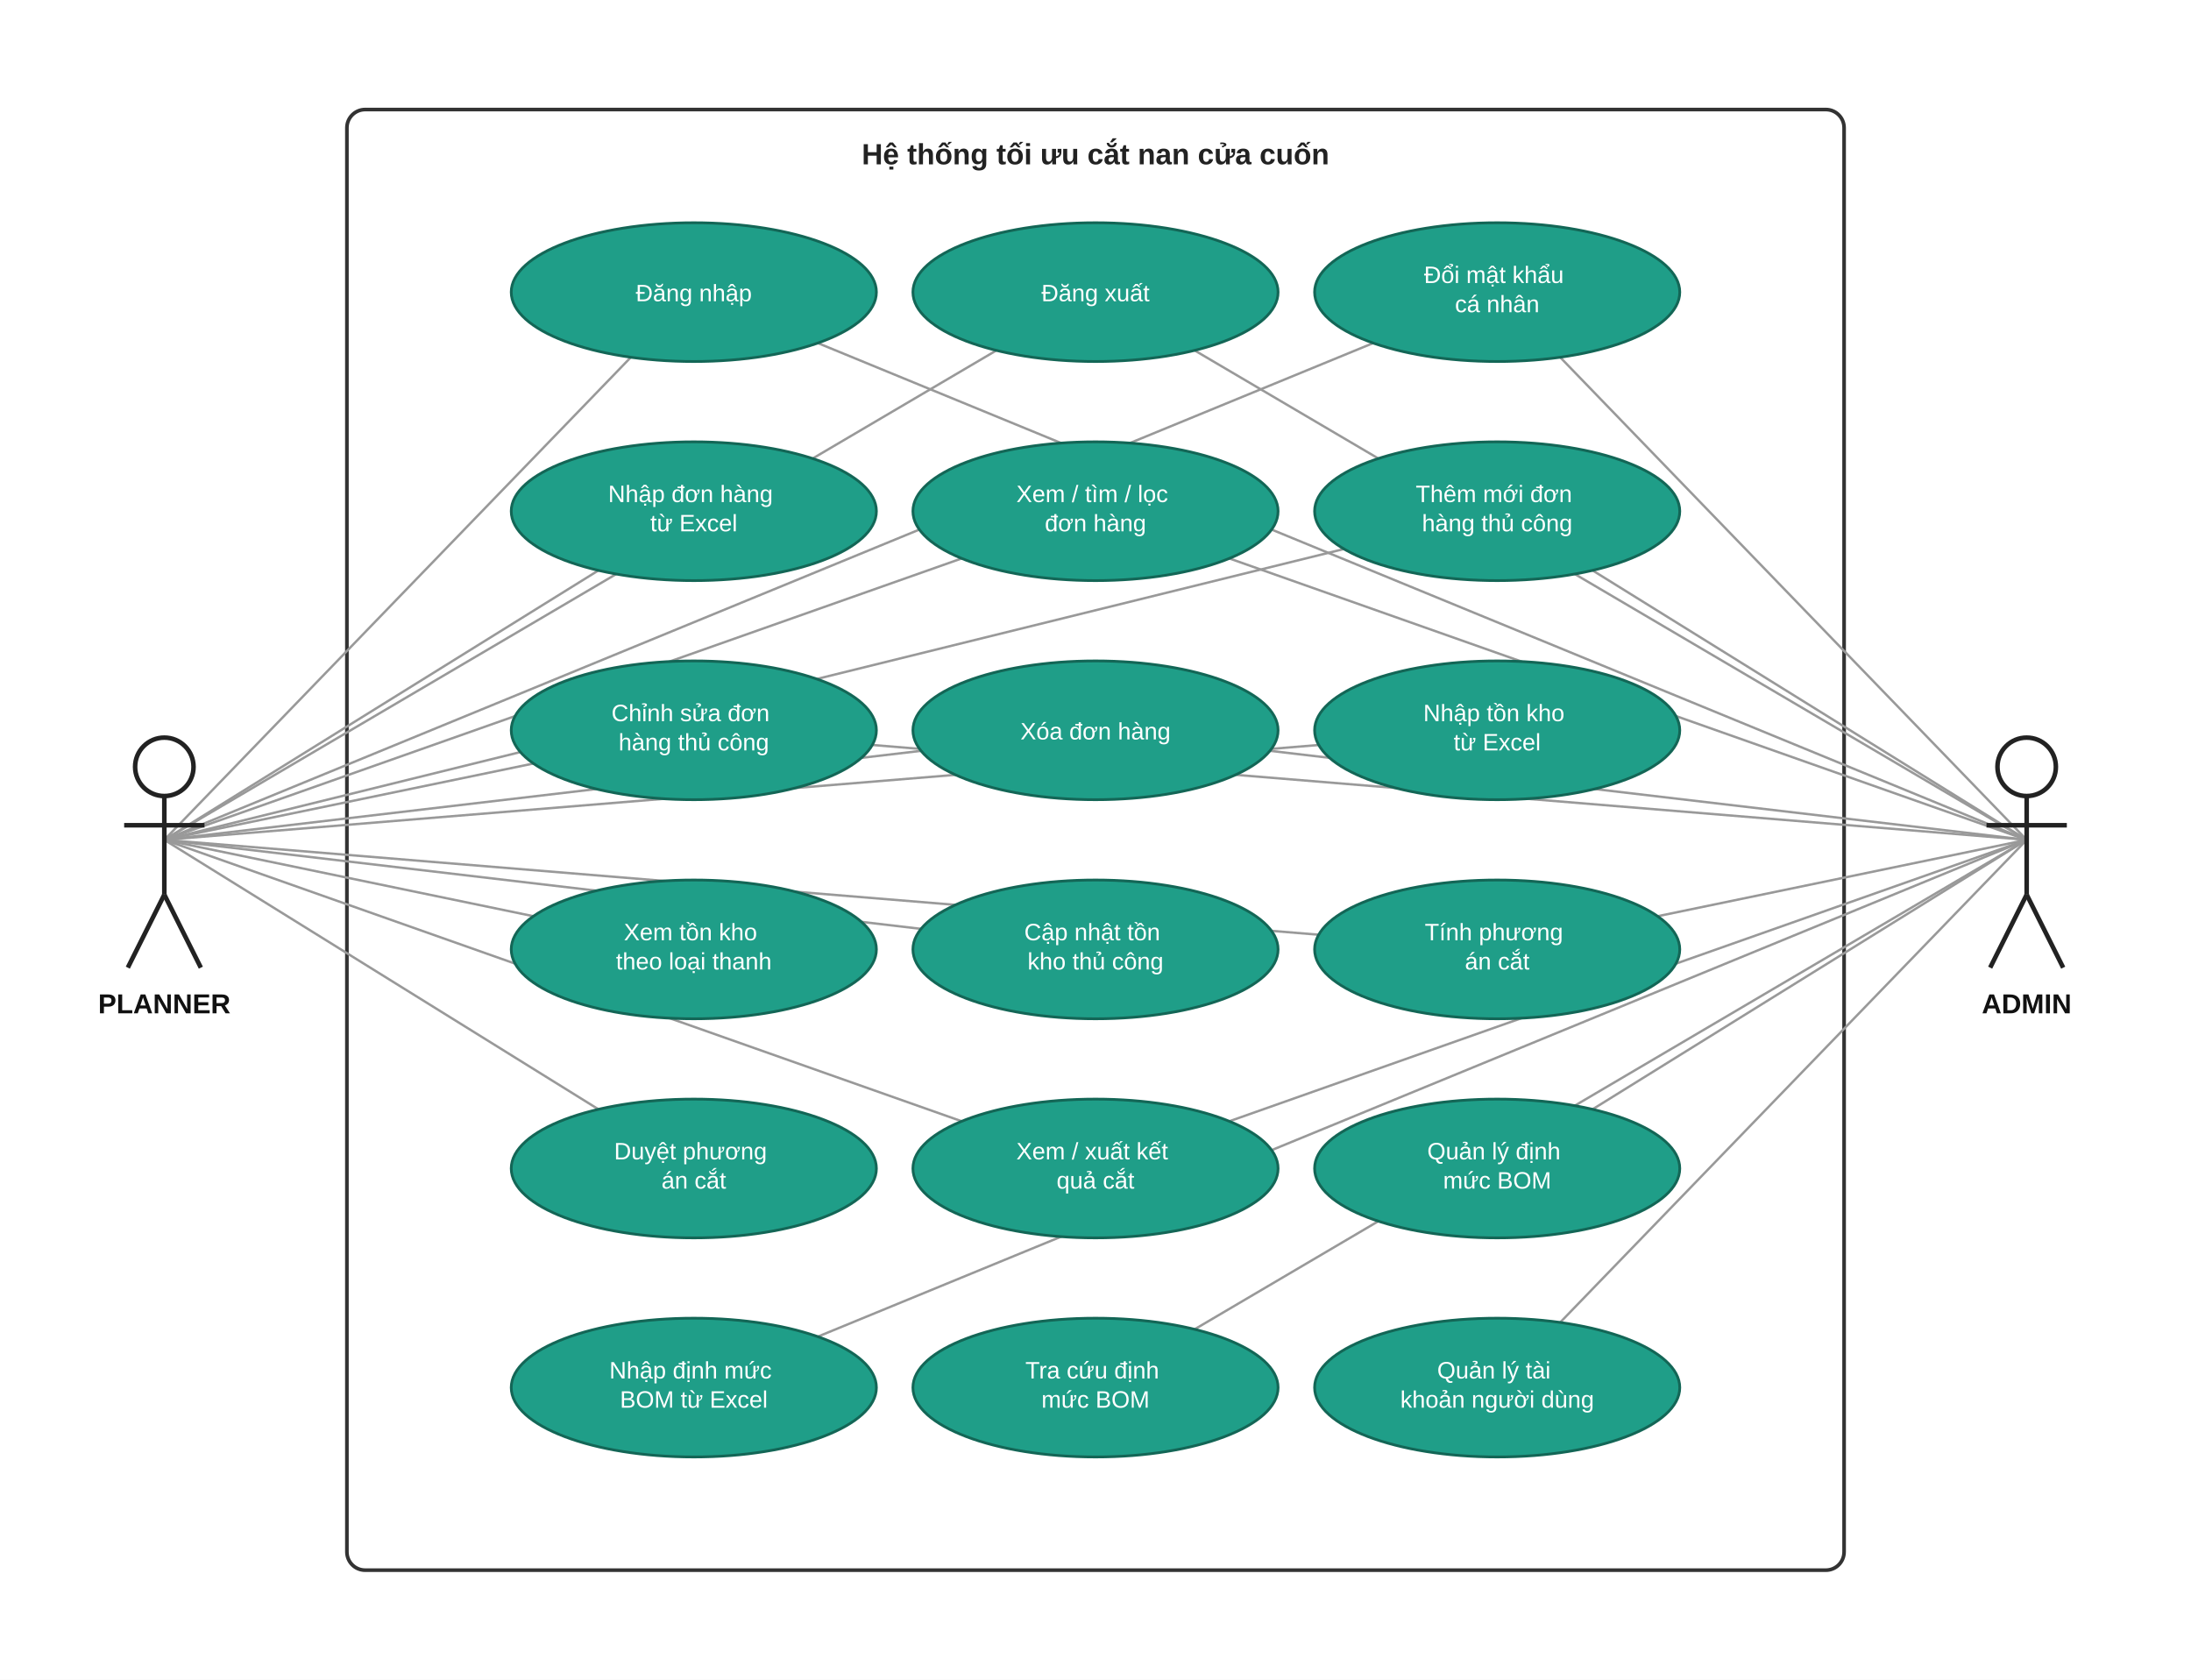
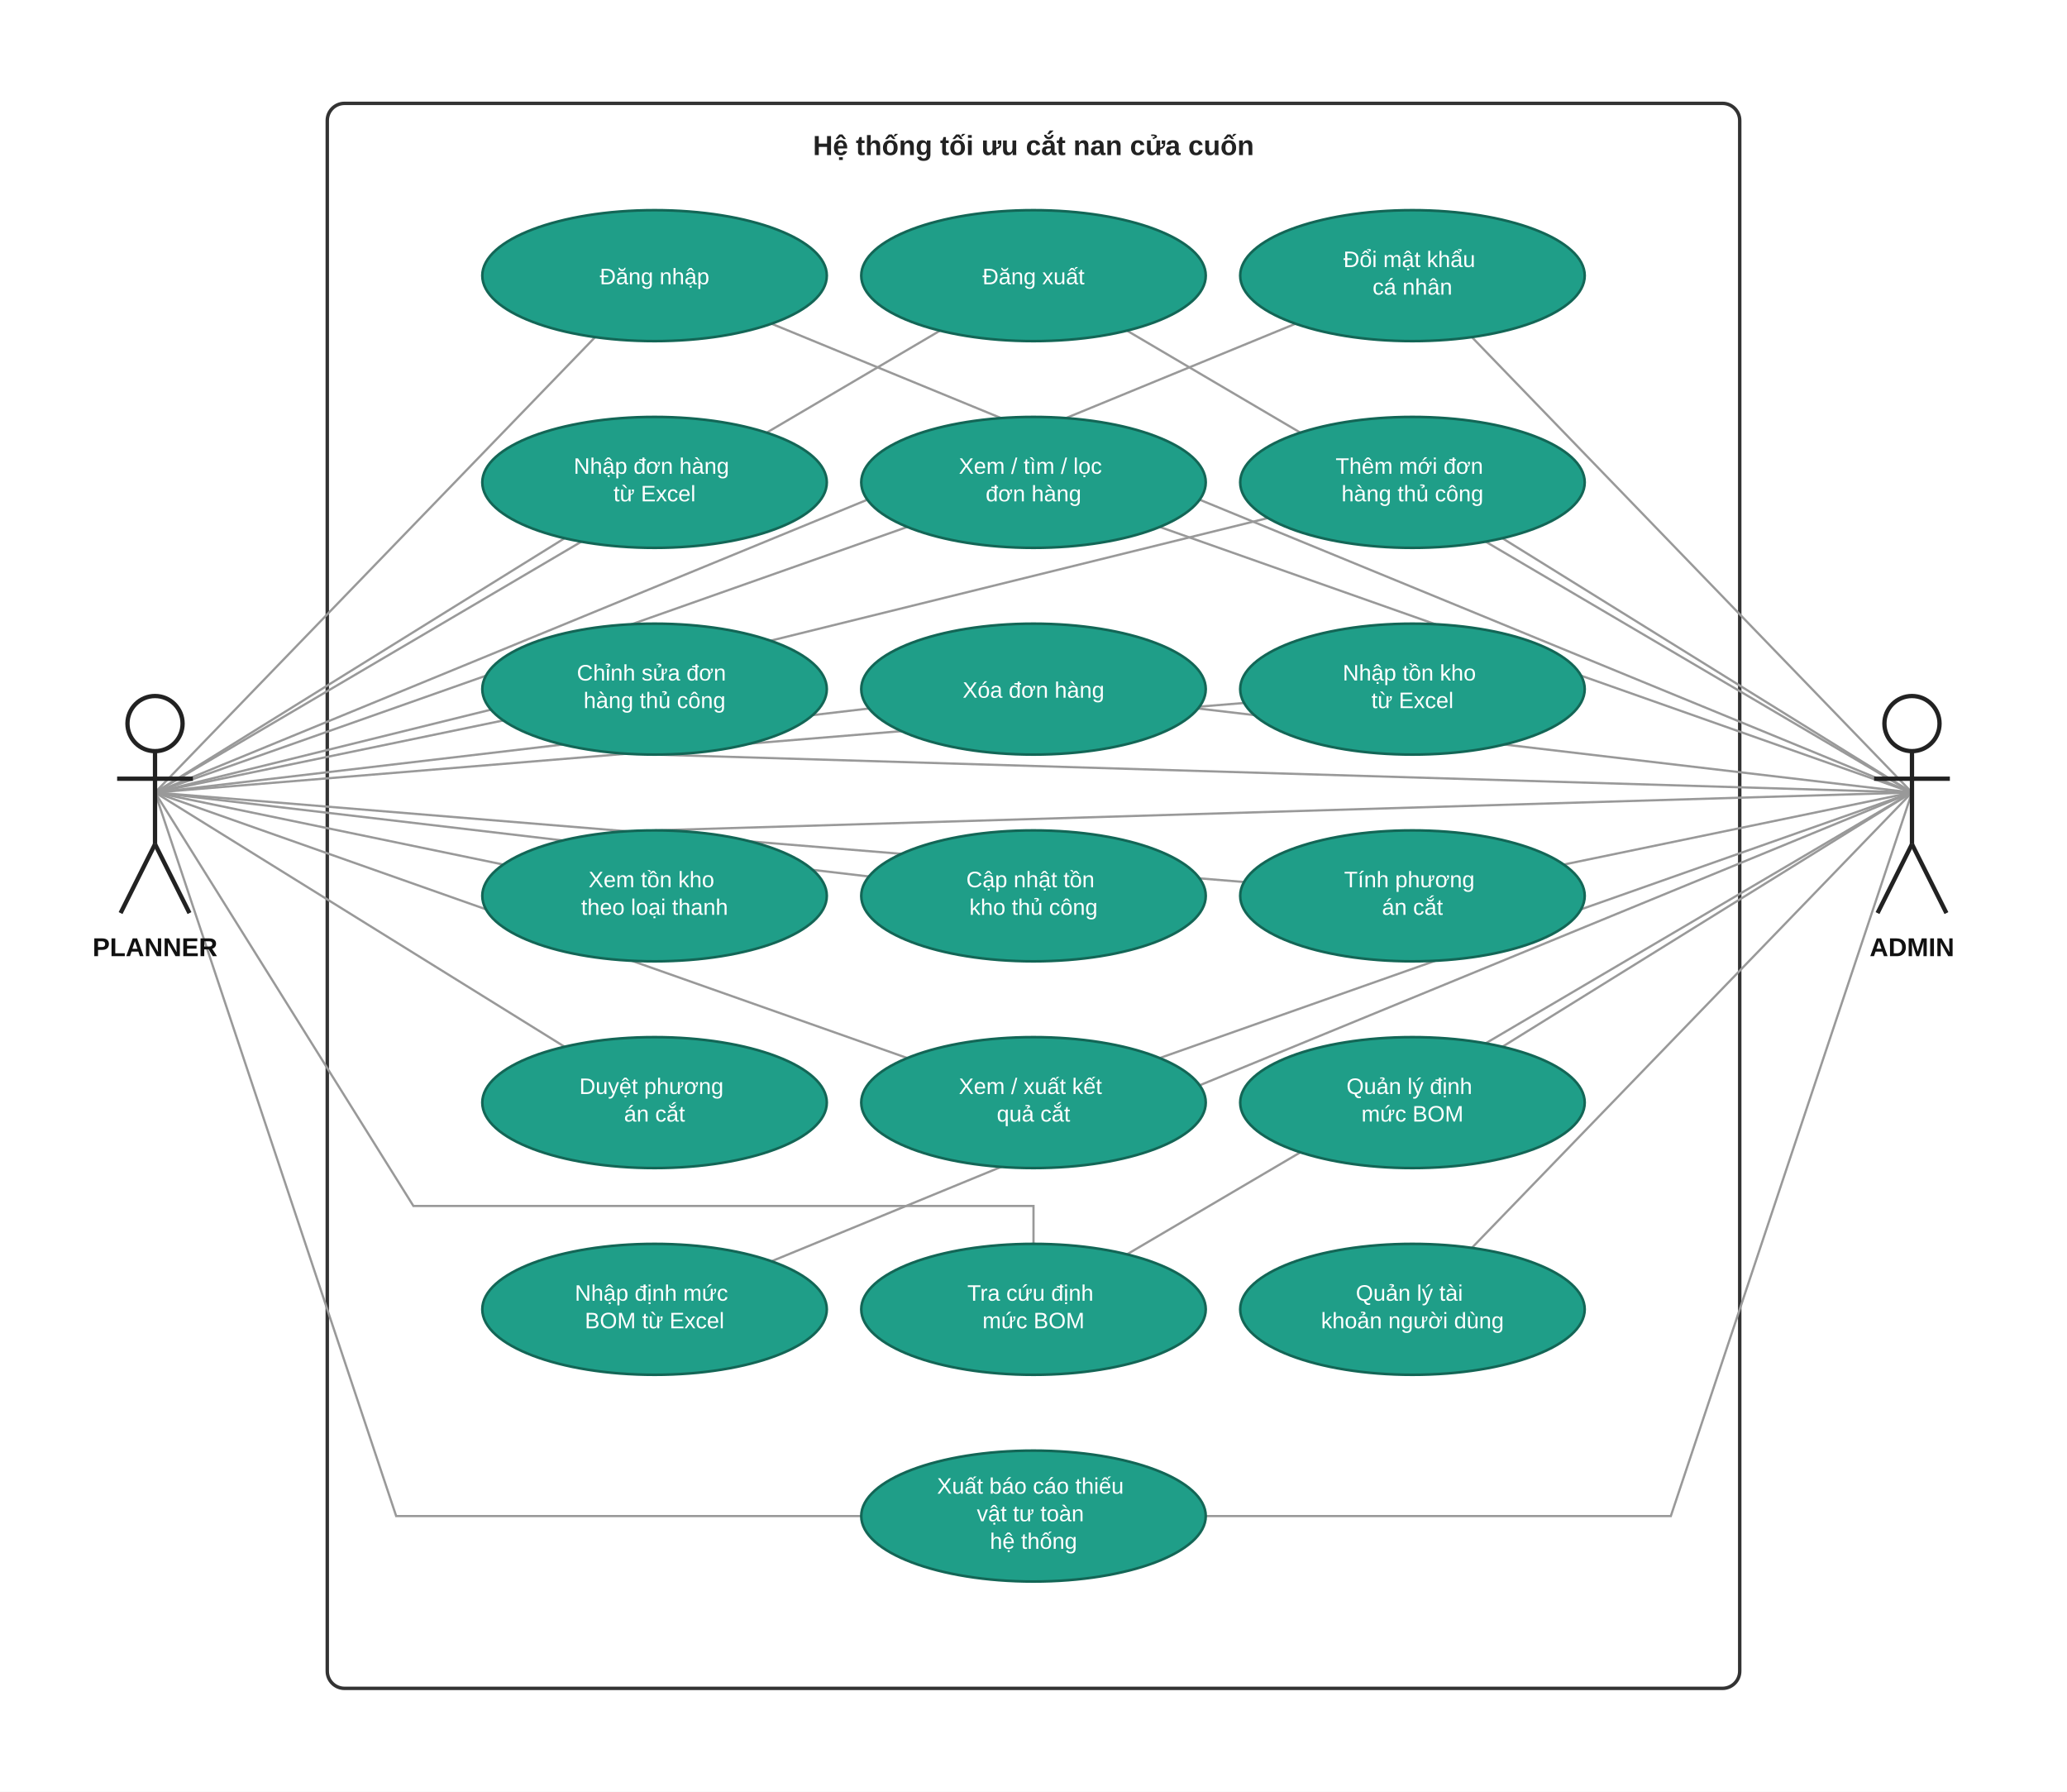
- <svg xmlns="http://www.w3.org/2000/svg" viewBox="0 0 1200 920" font-family="Arial, Helvetica, sans-serif">
-   <rect x="0" y="0" width="1200" height="920" fill="#ffffff" />
-   <rect x="190" y="60" width="820" height="800" rx="10" fill="#ffffff" stroke="#333333" stroke-width="2" />
+ <svg xmlns="http://www.w3.org/2000/svg" viewBox="0 0 1200 1040" font-family="Arial, Helvetica, sans-serif">
+   <rect x="0" y="0" width="1200" height="1040" fill="#ffffff" />
+   <rect x="190" y="60" width="820" height="920" rx="10" fill="#ffffff" stroke="#333333" stroke-width="2" />
  <text x="600" y="90" text-anchor="middle" font-size="16" font-weight="bold" fill="#222222">Hệ thống tối ưu cắt nan cửa cuốn</text>
  <g stroke="#999999" stroke-width="1.3">
    <line x1="90" y1="460" x2="380" y2="160" />
    <line x1="90" y1="460" x2="600" y2="160" />
    <line x1="90" y1="460" x2="820" y2="160" />
    <line x1="90" y1="460" x2="380" y2="280" />
    <line x1="90" y1="460" x2="600" y2="280" />
    <line x1="90" y1="460" x2="820" y2="280" />
    <line x1="90" y1="460" x2="380" y2="400" />
    <line x1="90" y1="460" x2="600" y2="400" />
    <line x1="90" y1="460" x2="820" y2="400" />
    <line x1="90" y1="460" x2="380" y2="520" />
    <line x1="90" y1="460" x2="600" y2="520" />
    <line x1="90" y1="460" x2="820" y2="520" />
    <line x1="90" y1="460" x2="380" y2="640" />
    <line x1="90" y1="460" x2="600" y2="640" />
+     <polyline points="90,460 230,880 500,880" fill="none" />
+     <polyline points="90,460 240,700 600,700 600,722" fill="none" />
    <line x1="1110" y1="460" x2="380" y2="160" />
    <line x1="1110" y1="460" x2="600" y2="160" />
    <line x1="1110" y1="460" x2="820" y2="160" />
    <line x1="1110" y1="460" x2="600" y2="280" />
    <line x1="1110" y1="460" x2="820" y2="280" />
-     <line x1="1110" y1="460" x2="380" y2="400" />
+     <line x1="1110" y1="460" x2="380" y2="438" />
    <line x1="1110" y1="460" x2="600" y2="400" />
    <line x1="1110" y1="460" x2="820" y2="520" />
    <line x1="1110" y1="460" x2="600" y2="640" />
    <line x1="1110" y1="460" x2="820" y2="640" />
    <line x1="1110" y1="460" x2="380" y2="760" />
    <line x1="1110" y1="460" x2="600" y2="760" />
    <line x1="1110" y1="460" x2="820" y2="760" />
+     <polyline points="1110,460 970,880 700,880" fill="none" />
+     <line x1="1110" y1="460" x2="380" y2="482" />
  </g>
  <g>
    <ellipse cx="380" cy="160" rx="100" ry="38" fill="#1f9e88" stroke="#136656" stroke-width="1.5" />
    <text x="380" y="165" text-anchor="middle" font-size="13" fill="#ffffff">Đăng nhập</text>
    <ellipse cx="600" cy="160" rx="100" ry="38" fill="#1f9e88" stroke="#136656" stroke-width="1.5" />
    <text x="600" y="165" text-anchor="middle" font-size="13" fill="#ffffff">Đăng xuất</text>
    <ellipse cx="820" cy="160" rx="100" ry="38" fill="#1f9e88" stroke="#136656" stroke-width="1.5" />
    <text x="820" y="155" text-anchor="middle" font-size="13" fill="#ffffff">
      <tspan x="820" dy="0">Đổi mật khẩu</tspan>
      <tspan x="820" dy="16">cá nhân</tspan>
    </text>
    <ellipse cx="380" cy="280" rx="100" ry="38" fill="#1f9e88" stroke="#136656" stroke-width="1.5" />
    <text x="380" y="275" text-anchor="middle" font-size="13" fill="#ffffff">
      <tspan x="380" dy="0">Nhập đơn hàng</tspan>
      <tspan x="380" dy="16">từ Excel</tspan>
    </text>
    <ellipse cx="600" cy="280" rx="100" ry="38" fill="#1f9e88" stroke="#136656" stroke-width="1.5" />
    <text x="600" y="275" text-anchor="middle" font-size="13" fill="#ffffff">
      <tspan x="600" dy="0">Xem / tìm / lọc</tspan>
      <tspan x="600" dy="16">đơn hàng</tspan>
    </text>
    <ellipse cx="820" cy="280" rx="100" ry="38" fill="#1f9e88" stroke="#136656" stroke-width="1.5" />
    <text x="820" y="275" text-anchor="middle" font-size="13" fill="#ffffff">
      <tspan x="820" dy="0">Thêm mới đơn</tspan>
      <tspan x="820" dy="16">hàng thủ công</tspan>
    </text>
    <ellipse cx="380" cy="400" rx="100" ry="38" fill="#1f9e88" stroke="#136656" stroke-width="1.5" />
    <text x="380" y="395" text-anchor="middle" font-size="13" fill="#ffffff">
      <tspan x="380" dy="0">Chỉnh sửa đơn</tspan>
      <tspan x="380" dy="16">hàng thủ công</tspan>
    </text>
    <ellipse cx="600" cy="400" rx="100" ry="38" fill="#1f9e88" stroke="#136656" stroke-width="1.5" />
    <text x="600" y="405" text-anchor="middle" font-size="13" fill="#ffffff">Xóa đơn hàng</text>
    <ellipse cx="820" cy="400" rx="100" ry="38" fill="#1f9e88" stroke="#136656" stroke-width="1.5" />
    <text x="820" y="395" text-anchor="middle" font-size="13" fill="#ffffff">
      <tspan x="820" dy="0">Nhập tồn kho</tspan>
      <tspan x="820" dy="16">từ Excel</tspan>
    </text>
    <ellipse cx="380" cy="520" rx="100" ry="38" fill="#1f9e88" stroke="#136656" stroke-width="1.5" />
    <text x="380" y="515" text-anchor="middle" font-size="13" fill="#ffffff">
      <tspan x="380" dy="0">Xem tồn kho</tspan>
      <tspan x="380" dy="16">theo loại thanh</tspan>
    </text>
    <ellipse cx="600" cy="520" rx="100" ry="38" fill="#1f9e88" stroke="#136656" stroke-width="1.5" />
    <text x="600" y="515" text-anchor="middle" font-size="13" fill="#ffffff">
      <tspan x="600" dy="0">Cập nhật tồn</tspan>
      <tspan x="600" dy="16">kho thủ công</tspan>
    </text>
    <ellipse cx="820" cy="520" rx="100" ry="38" fill="#1f9e88" stroke="#136656" stroke-width="1.5" />
    <text x="820" y="515" text-anchor="middle" font-size="13" fill="#ffffff">
      <tspan x="820" dy="0">Tính phương</tspan>
      <tspan x="820" dy="16">án cắt</tspan>
    </text>
    <ellipse cx="380" cy="640" rx="100" ry="38" fill="#1f9e88" stroke="#136656" stroke-width="1.5" />
    <text x="380" y="635" text-anchor="middle" font-size="13" fill="#ffffff">
      <tspan x="380" dy="0">Duyệt phương</tspan>
      <tspan x="380" dy="16">án cắt</tspan>
    </text>
    <ellipse cx="600" cy="640" rx="100" ry="38" fill="#1f9e88" stroke="#136656" stroke-width="1.5" />
    <text x="600" y="635" text-anchor="middle" font-size="13" fill="#ffffff">
      <tspan x="600" dy="0">Xem / xuất kết</tspan>
      <tspan x="600" dy="16">quả cắt</tspan>
    </text>
    <ellipse cx="820" cy="640" rx="100" ry="38" fill="#1f9e88" stroke="#136656" stroke-width="1.5" />
    <text x="820" y="635" text-anchor="middle" font-size="13" fill="#ffffff">
      <tspan x="820" dy="0">Quản lý định</tspan>
      <tspan x="820" dy="16">mức BOM</tspan>
    </text>
    <ellipse cx="380" cy="760" rx="100" ry="38" fill="#1f9e88" stroke="#136656" stroke-width="1.5" />
    <text x="380" y="755" text-anchor="middle" font-size="13" fill="#ffffff">
      <tspan x="380" dy="0">Nhập định mức</tspan>
      <tspan x="380" dy="16">BOM từ Excel</tspan>
    </text>
    <ellipse cx="600" cy="760" rx="100" ry="38" fill="#1f9e88" stroke="#136656" stroke-width="1.5" />
    <text x="600" y="755" text-anchor="middle" font-size="13" fill="#ffffff">
      <tspan x="600" dy="0">Tra cứu định</tspan>
      <tspan x="600" dy="16">mức BOM</tspan>
    </text>
    <ellipse cx="820" cy="760" rx="100" ry="38" fill="#1f9e88" stroke="#136656" stroke-width="1.5" />
    <text x="820" y="755" text-anchor="middle" font-size="13" fill="#ffffff">
      <tspan x="820" dy="0">Quản lý tài</tspan>
      <tspan x="820" dy="16">khoản người dùng</tspan>
    </text>
+     <ellipse cx="600" cy="880" rx="100" ry="38" fill="#1f9e88" stroke="#136656" stroke-width="1.5" />
+     <text x="600" y="867" text-anchor="middle" font-size="13" fill="#ffffff">
+       <tspan x="600" dy="0">Xuất báo cáo thiếu</tspan>
+       <tspan x="600" dy="16">vật tư toàn</tspan>
+       <tspan x="600" dy="16">hệ thống</tspan>
+     </text>
  </g>
  <g stroke="#222222" stroke-width="2.5" fill="none">
    <circle cx="90" cy="420" r="16" />
    <line x1="90" y1="436" x2="90" y2="490" />
    <line x1="68" y1="452" x2="112" y2="452" />
    <line x1="90" y1="490" x2="70" y2="530" />
    <line x1="90" y1="490" x2="110" y2="530" />
  </g>
  <text x="90" y="555" text-anchor="middle" font-size="15" font-weight="bold" fill="#111111">PLANNER</text>
  <g stroke="#222222" stroke-width="2.5" fill="none">
    <circle cx="1110" cy="420" r="16" />
    <line x1="1110" y1="436" x2="1110" y2="490" />
    <line x1="1088" y1="452" x2="1132" y2="452" />
    <line x1="1110" y1="490" x2="1090" y2="530" />
    <line x1="1110" y1="490" x2="1130" y2="530" />
  </g>
  <text x="1110" y="555" text-anchor="middle" font-size="15" font-weight="bold" fill="#111111">ADMIN</text>
</svg>
